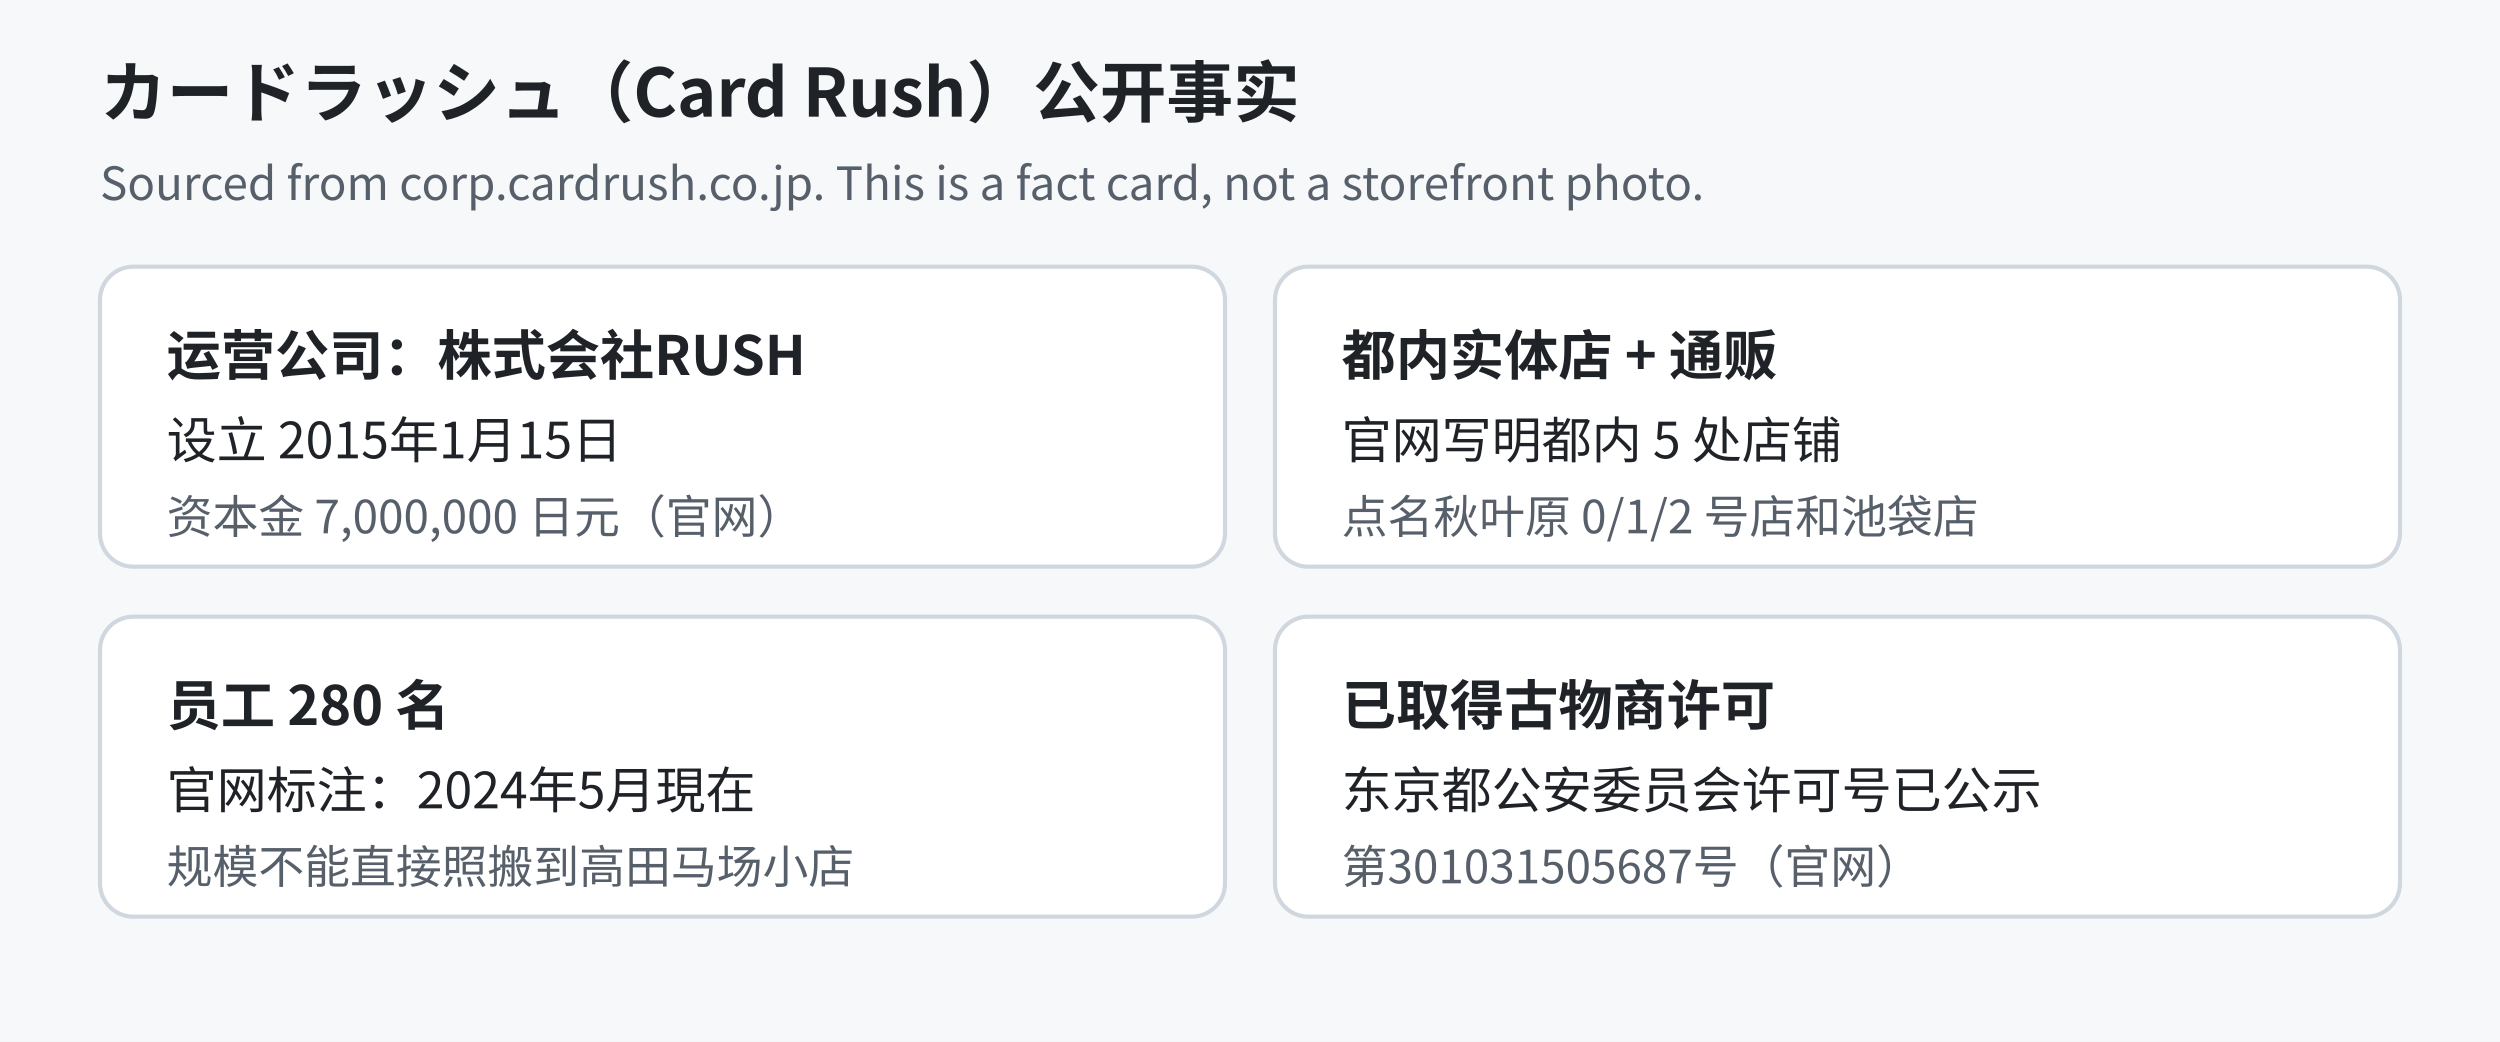
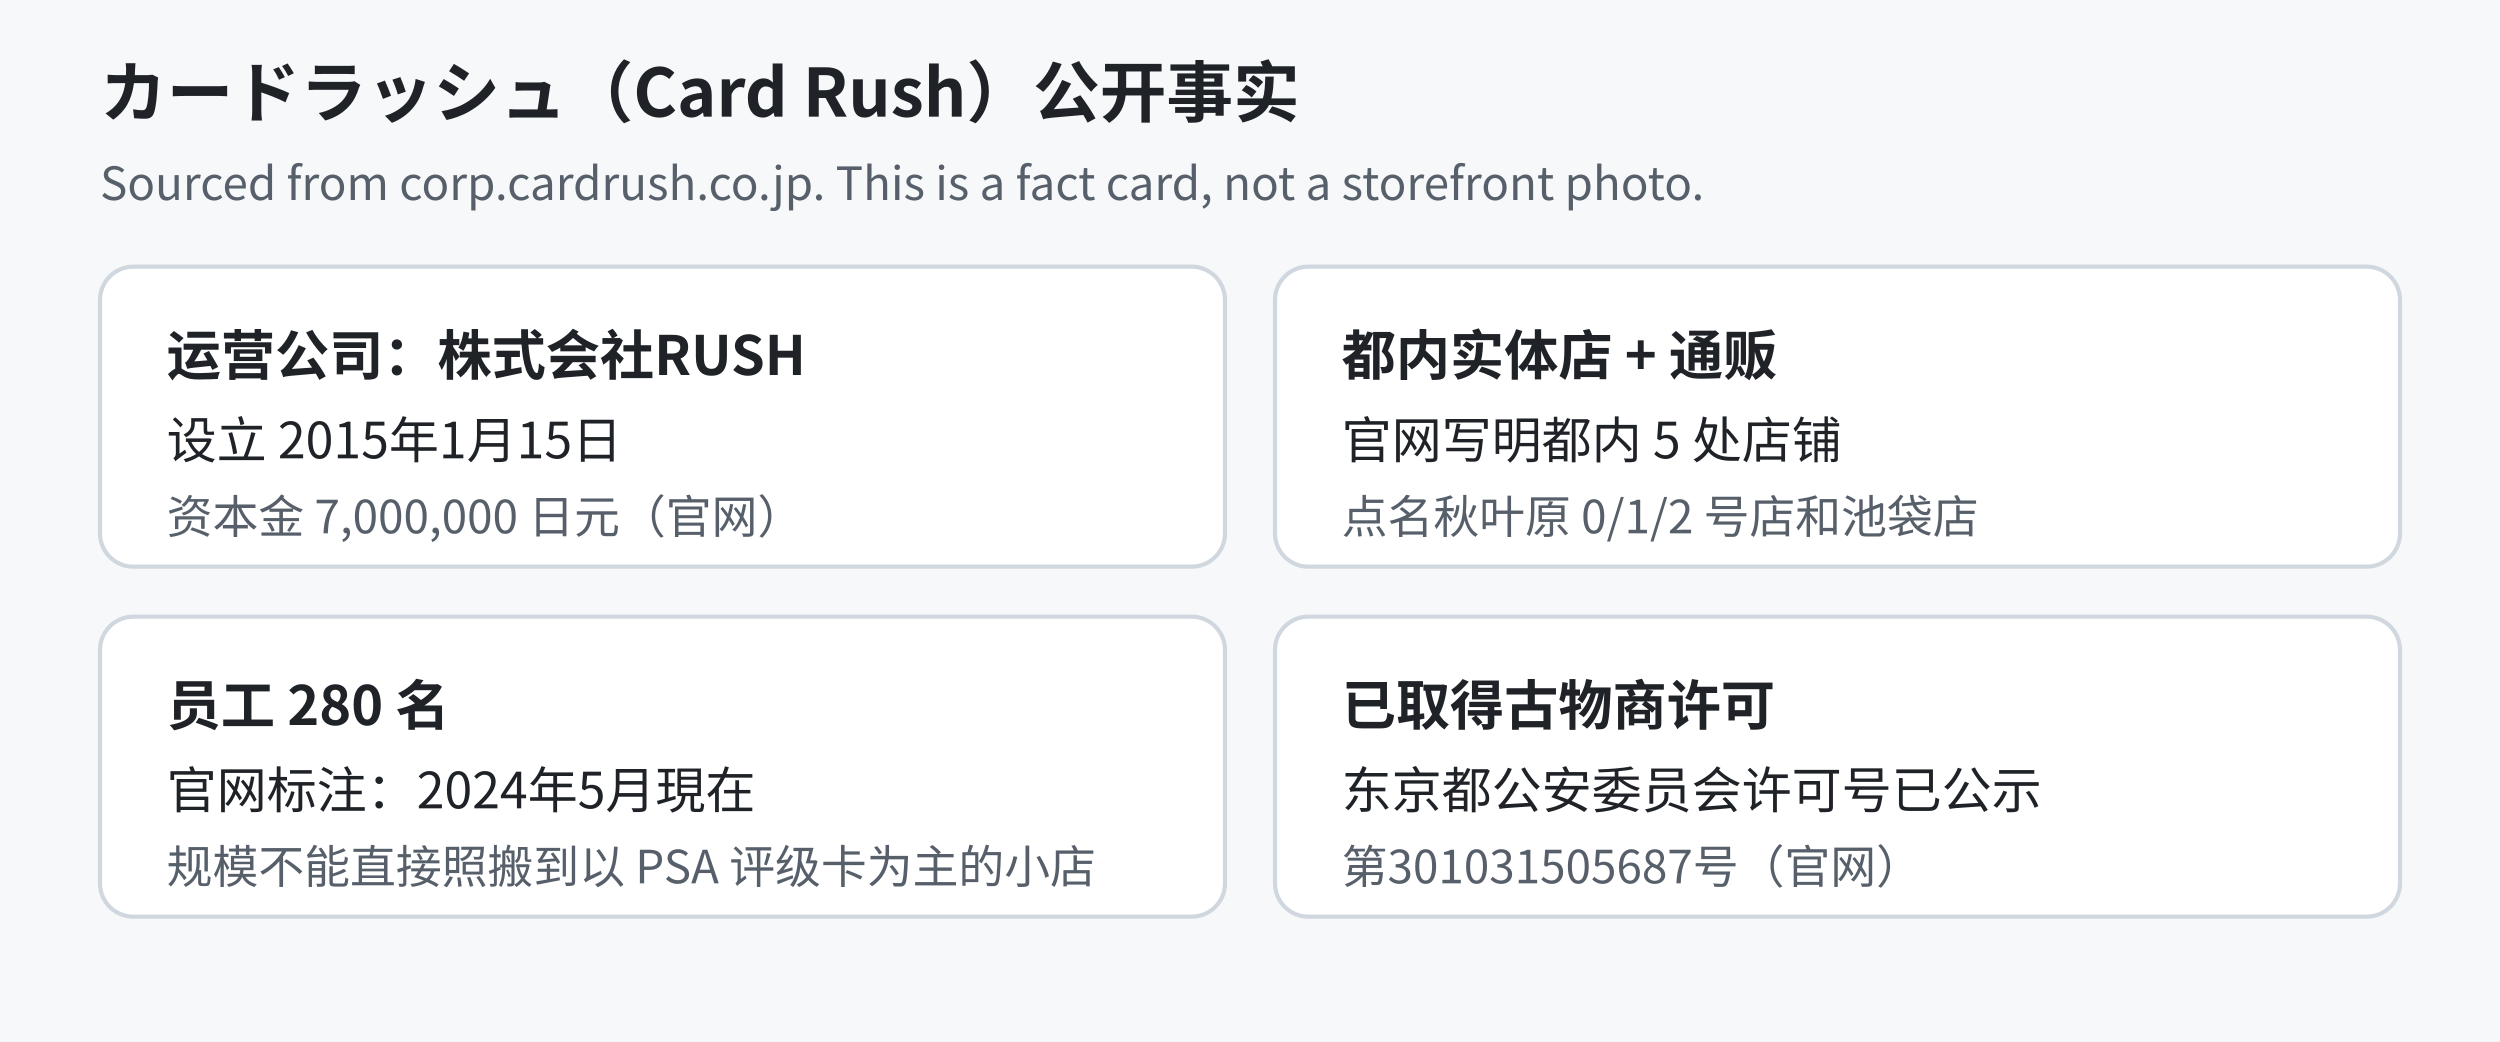
<svg xmlns="http://www.w3.org/2000/svg" width="600" height="250" viewBox="0 0 600 250" role="img" aria-labelledby="t d">
  <style>text{font-family:-apple-system,BlinkMacSystemFont,"PingFang SC","Noto Sans CJK SC",sans-serif;fill:#1f2328}.muted{fill:#57606a}</style>
  <rect width="600" height="250" fill="#f6f8fa" />
  <text x="24" y="28" font-size="16" font-weight="700">カードラッシュ（Card Rush）公开事实</text>
  <text x="24" y="48" font-size="11" class="muted">Sourced from corp.cardrush.co.jp. This is a fact card, not a storefront photo.</text>
  <rect x="24" y="64" width="270" height="72" rx="8" fill="#fff" stroke="#d0d7de" />
  <text x="40" y="90" font-size="13" font-weight="700">运营公司：株式会社RUSH</text>
  <text x="40" y="110" font-size="12">设立 2015年1月15日</text>
  <text x="40" y="128" font-size="11" class="muted">资本金 7,000,000 日元（官网）</text>
  <rect x="306" y="64" width="270" height="72" rx="8" fill="#fff" stroke="#d0d7de" />
  <text x="322" y="90" font-size="13" font-weight="700">都内实体店 + 通贩</text>
  <text x="322" y="110" font-size="12">官网写明都内 5 处店铺</text>
  <text x="322" y="128" font-size="11" class="muted">点名秋叶原 0/1/2 号店和池袋店</text>
  <rect x="24" y="148" width="270" height="72" rx="8" fill="#fff" stroke="#d0d7de" />
  <text x="40" y="174" font-size="13" font-weight="700">员工 280 名</text>
  <text x="40" y="194" font-size="12">官网标注：2024年5月現在</text>
-   <text x="40" y="212" font-size="11" class="muted">规模不能直接照搬到高田马场小店</text>
+   <text x="40" y="212" font-size="11" class="muted">规模不能直接照搬到以 PSA 评级卡为主的小店</text>
  <rect x="306" y="148" width="270" height="72" rx="8" fill="#fff" stroke="#d0d7de" />
  <text x="322" y="174" font-size="13" font-weight="700">已取得古物商许可</text>
  <text x="322" y="194" font-size="12">东京都公安委员会许可号已公示</text>
  <text x="322" y="212" font-size="11" class="muted">第301031505687号（官网）</text>
</svg>
